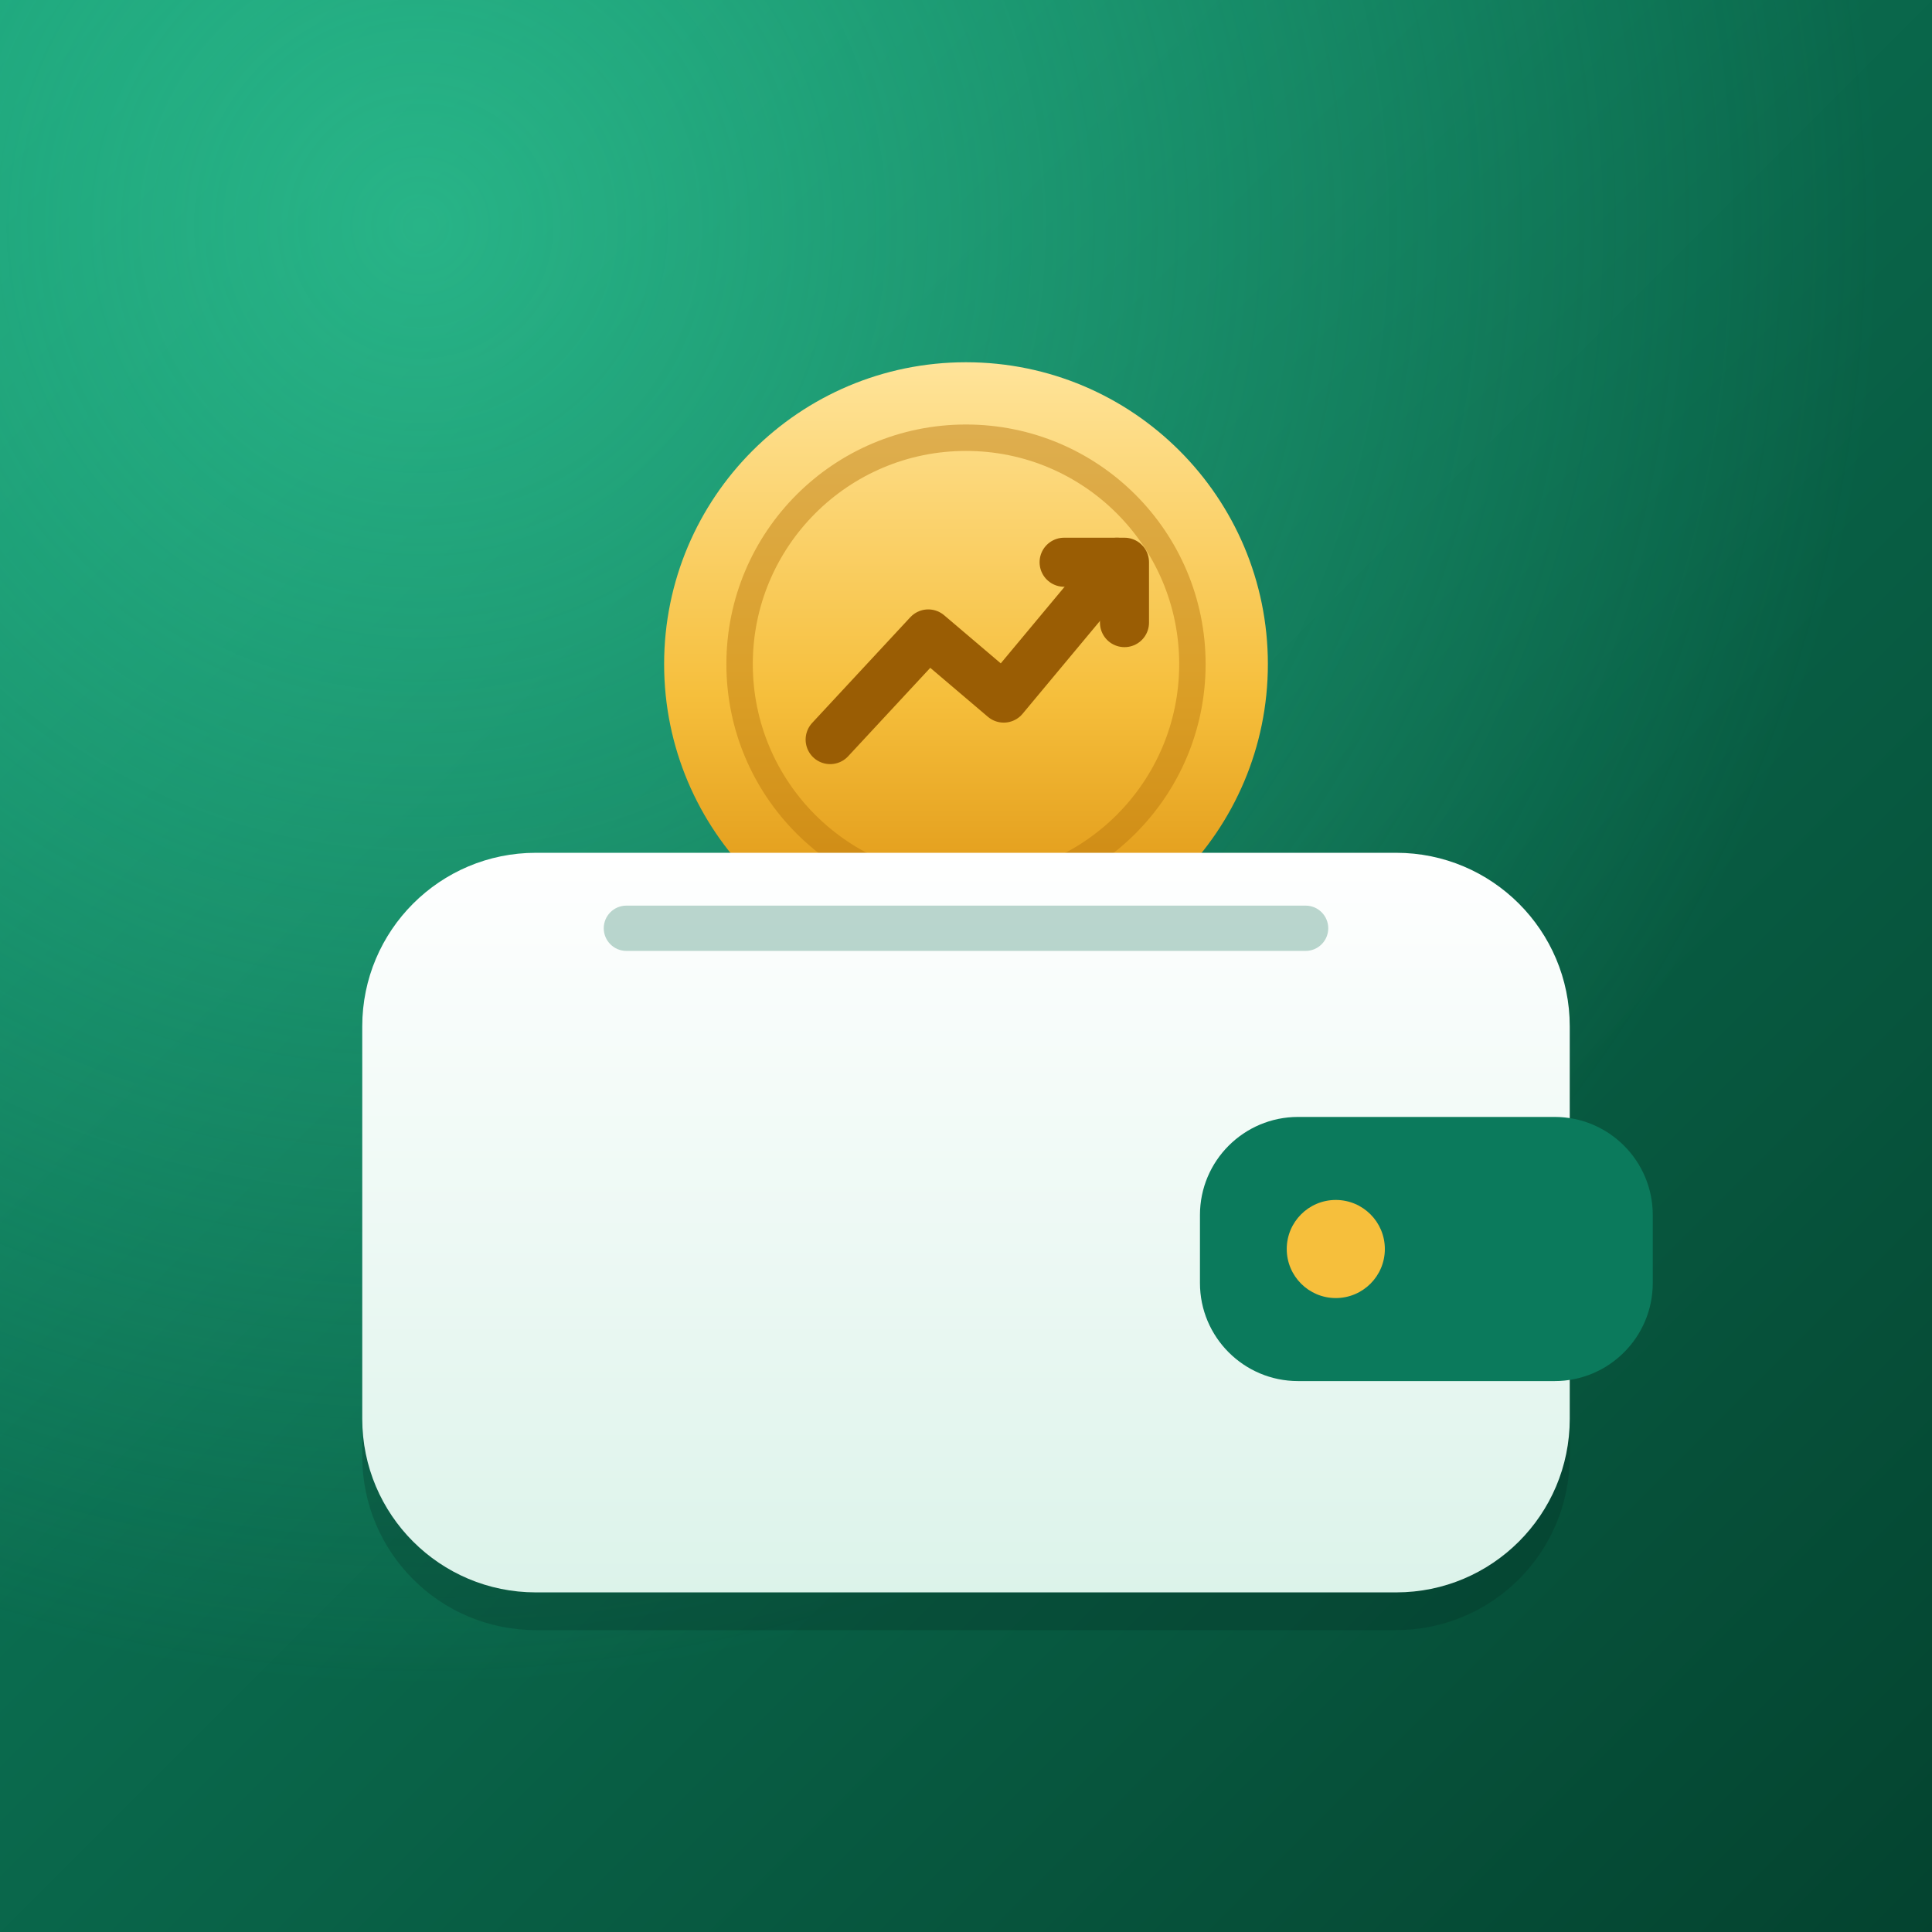
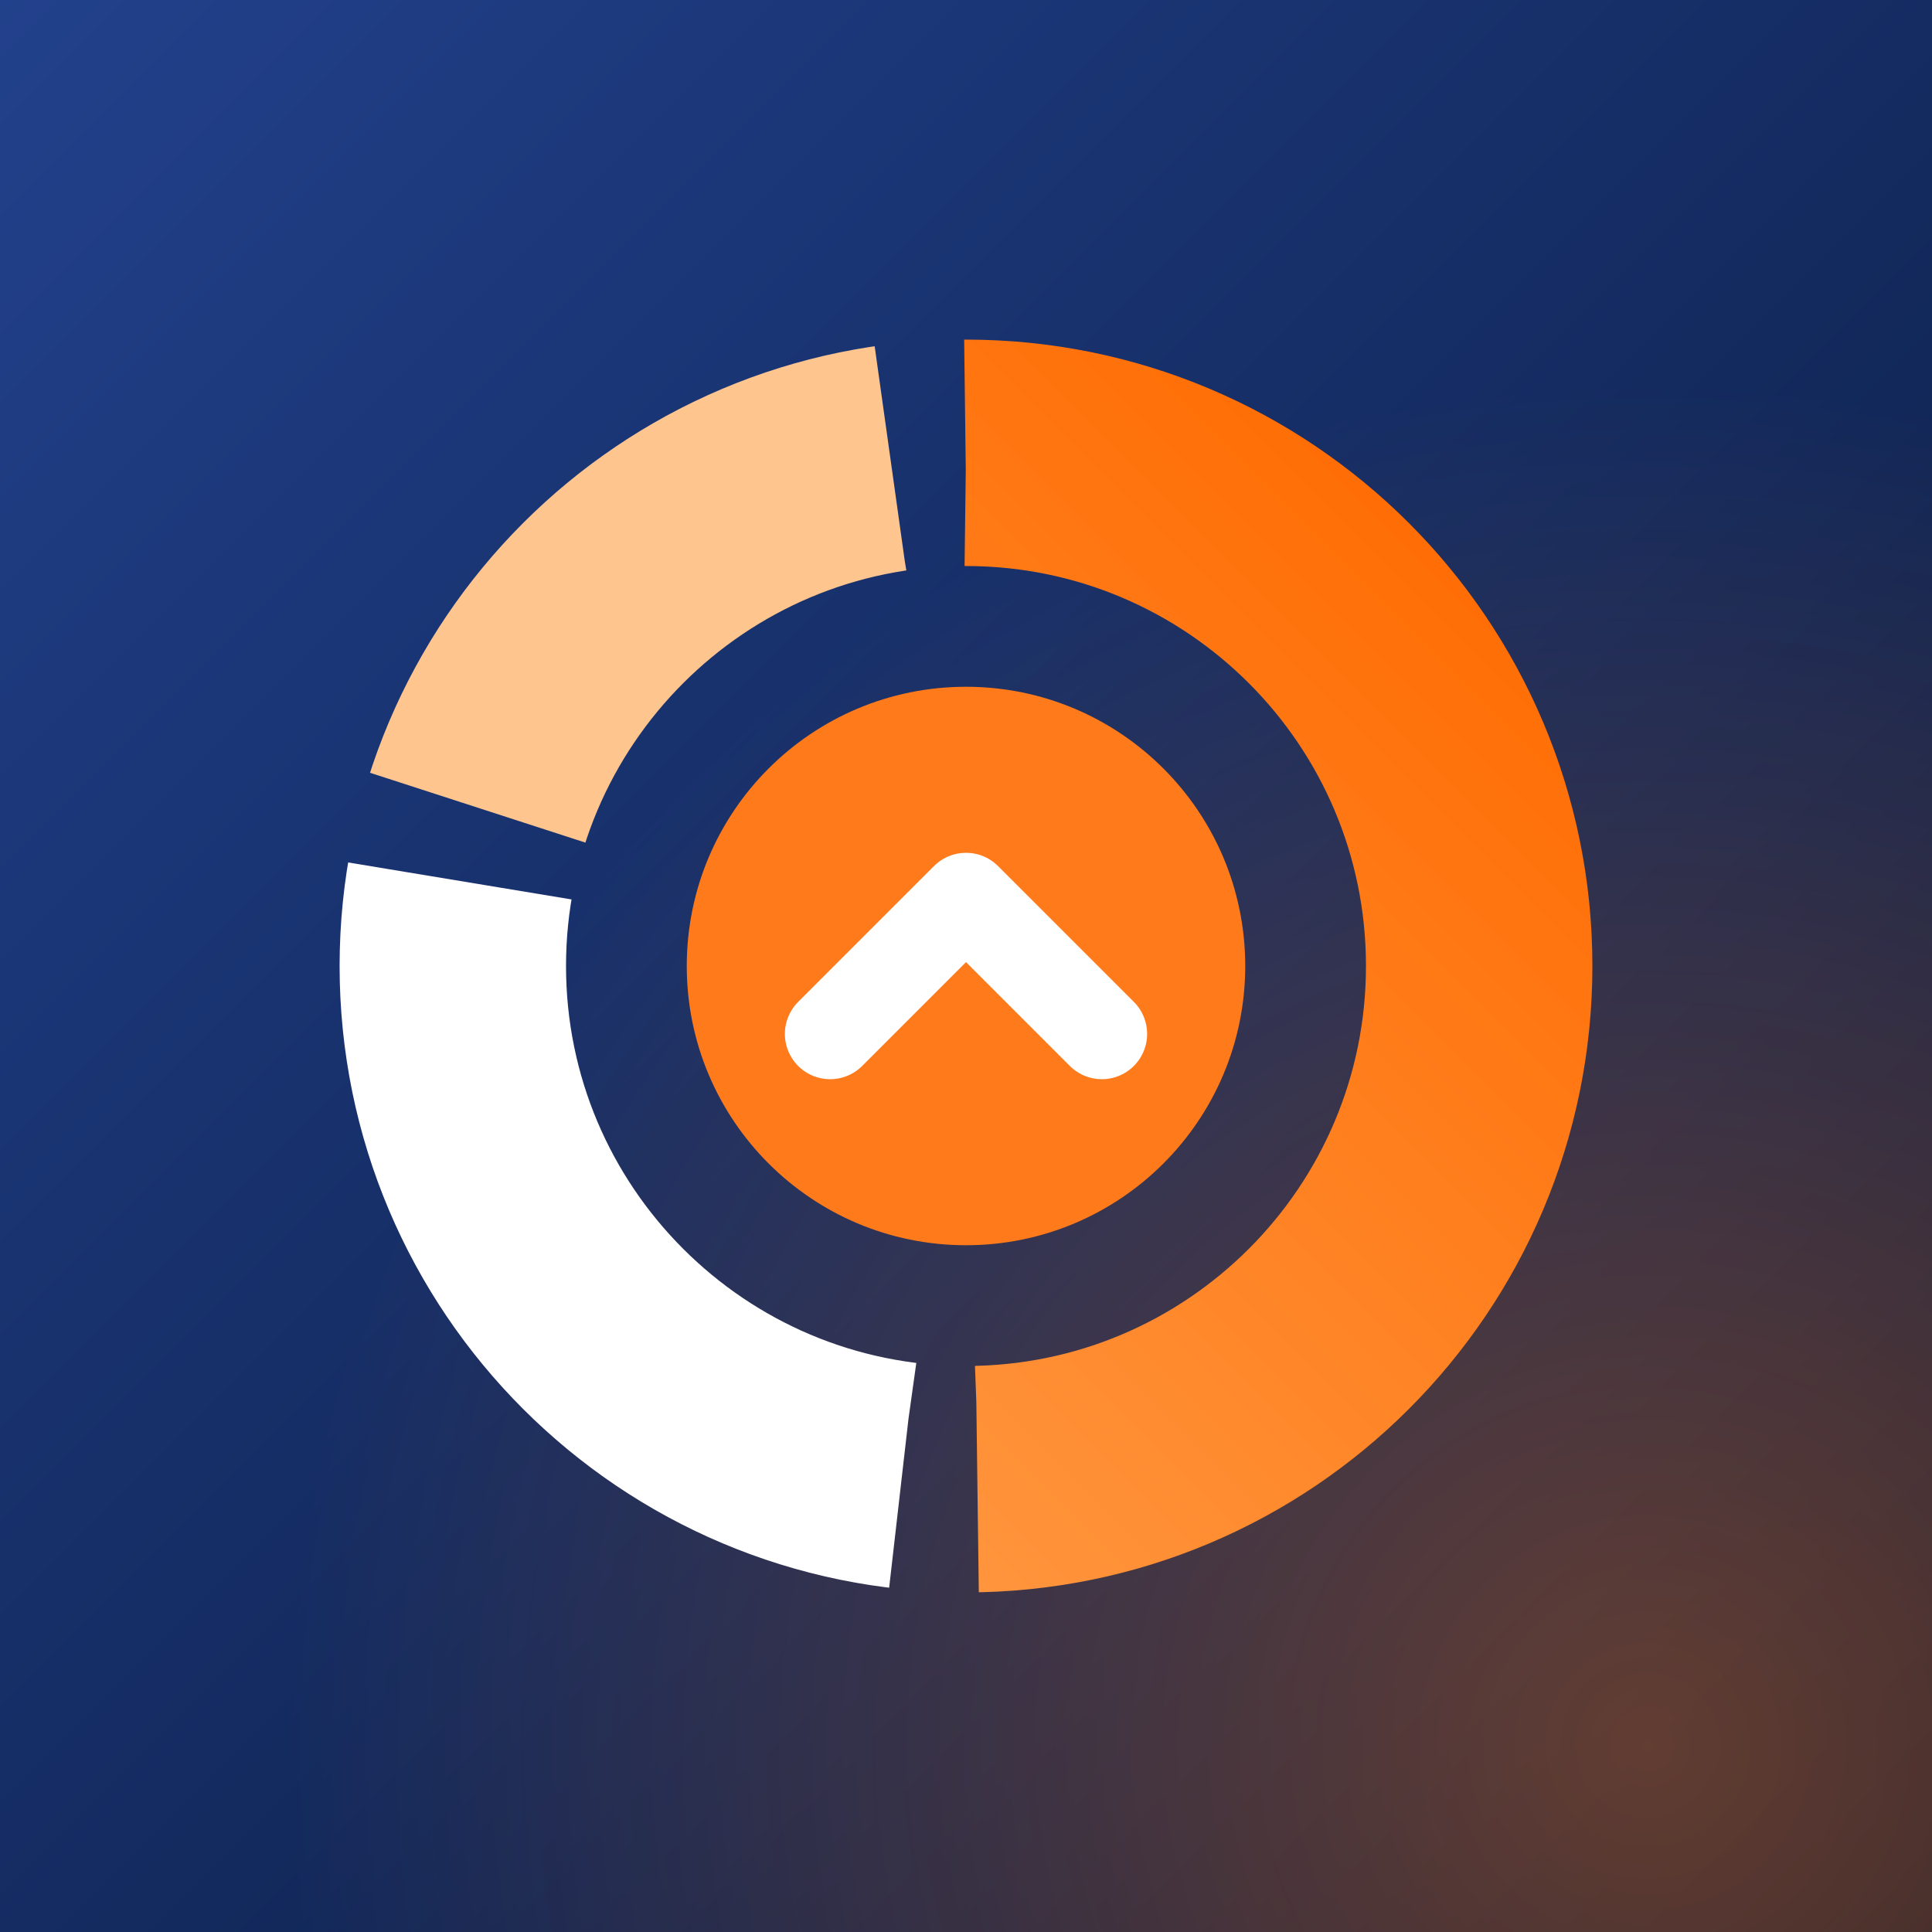
<svg xmlns="http://www.w3.org/2000/svg" viewBox="0 0 512 512">
  <defs>
-     <linearGradient id="e3bg" x1="0" y1="0" x2="1" y2="1">
-       <stop offset="0" stop-color="#0f8a66" />
-       <stop offset="1" stop-color="#04432f" />
+     <linearGradient id="lgN" x1="0" y1="0" x2="1" y2="1">
+       <stop offset="0" stop-color="#22418c" />
+       <stop offset=".55" stop-color="#132a5e" />
+       <stop offset="1" stop-color="#0a1633" />
    </linearGradient>
-     <radialGradient id="e3gl" cx=".22" cy=".12" r=".75">
-       <stop offset="0" stop-color="#3ee0aa" stop-opacity=".55" />
-       <stop offset="1" stop-color="#3ee0aa" stop-opacity="0" />
+     <radialGradient id="lgG" cx=".85" cy=".9" r=".7">
+       <stop offset="0" stop-color="#ff7a1a" stop-opacity=".35" />
+       <stop offset="1" stop-color="#ff7a1a" stop-opacity="0" />
    </radialGradient>
-     <linearGradient id="e3coin" x1="0" y1="0" x2="0" y2="1">
-       <stop offset="0" stop-color="#ffe49a" />
-       <stop offset=".55" stop-color="#f6bf3c" />
-       <stop offset="1" stop-color="#d98d0c" />
-     </linearGradient>
-     <linearGradient id="e3wal" x1="0" y1="0" x2="0" y2="1">
-       <stop offset="0" stop-color="#ffffff" />
-       <stop offset="1" stop-color="#dcf3ea" />
+     <linearGradient id="lgO" x1="0" y1="0" x2="1" y2="1">
+       <stop offset="0" stop-color="#ffa04d" />
+       <stop offset="1" stop-color="#ff6a00" />
    </linearGradient>
  </defs>
-   <rect width="512" height="512" fill="url(#e3bg)" />
-   <rect width="512" height="512" fill="url(#e3gl)" />
-   <g class="coin">
-     <circle cx="256" cy="176" r="80" fill="url(#e3coin)" />
-     <circle cx="256" cy="176" r="60" fill="none" stroke="#b9750a" stroke-width="7" opacity=".45" />
-     <path d="M220 196l26-28 20 17 30-36" fill="none" stroke="#9a5d04" stroke-width="13" stroke-linecap="round" stroke-linejoin="round" />
-     <path d="M282 149h16v16" fill="none" stroke="#9a5d04" stroke-width="13" stroke-linecap="round" stroke-linejoin="round" />
-   </g>
-   <rect x="96" y="226" width="320" height="196" rx="46" fill="#03291f" opacity=".25" transform="translate(0 10)" />
-   <rect x="96" y="226" width="320" height="196" rx="46" fill="url(#e3wal)" />
-   <rect x="160" y="240" width="192" height="12" rx="6" fill="#0b6b50" opacity=".28" />
-   <rect x="318" y="296" width="120" height="70" rx="26" fill="#0b7a5c" />
-   <circle cx="354" cy="331" r="13" fill="#f6bf3c" />
+   <rect width="512" height="512" fill="url(#lgN)" />
+   <rect width="512" height="512" fill="url(#lgG)" />
+   <circle cx="256" cy="256" r="136" fill="none" stroke="url(#lgO)" stroke-width="60" stroke-dasharray="424.3 430.2" stroke-dashoffset="0.0" transform="rotate(-90 256 256)" />
+   <circle cx="256" cy="256" r="136" fill="none" stroke="#ffffff" stroke-width="60" stroke-dasharray="219.3 635.2" stroke-dashoffset="-444.3" transform="rotate(-90 256 256)" />
+   <circle cx="256" cy="256" r="136" fill="none" stroke="#ffc58f" stroke-width="60" stroke-dasharray="150.9 703.6" stroke-dashoffset="-683.6" transform="rotate(-90 256 256)" />
+   <circle cx="256" cy="256" r="74" fill="#ff7a1a" />
+   <path d="M220 274l36-36 36 36" fill="none" stroke="#fff" stroke-width="24" stroke-linecap="round" stroke-linejoin="round" />
</svg>
